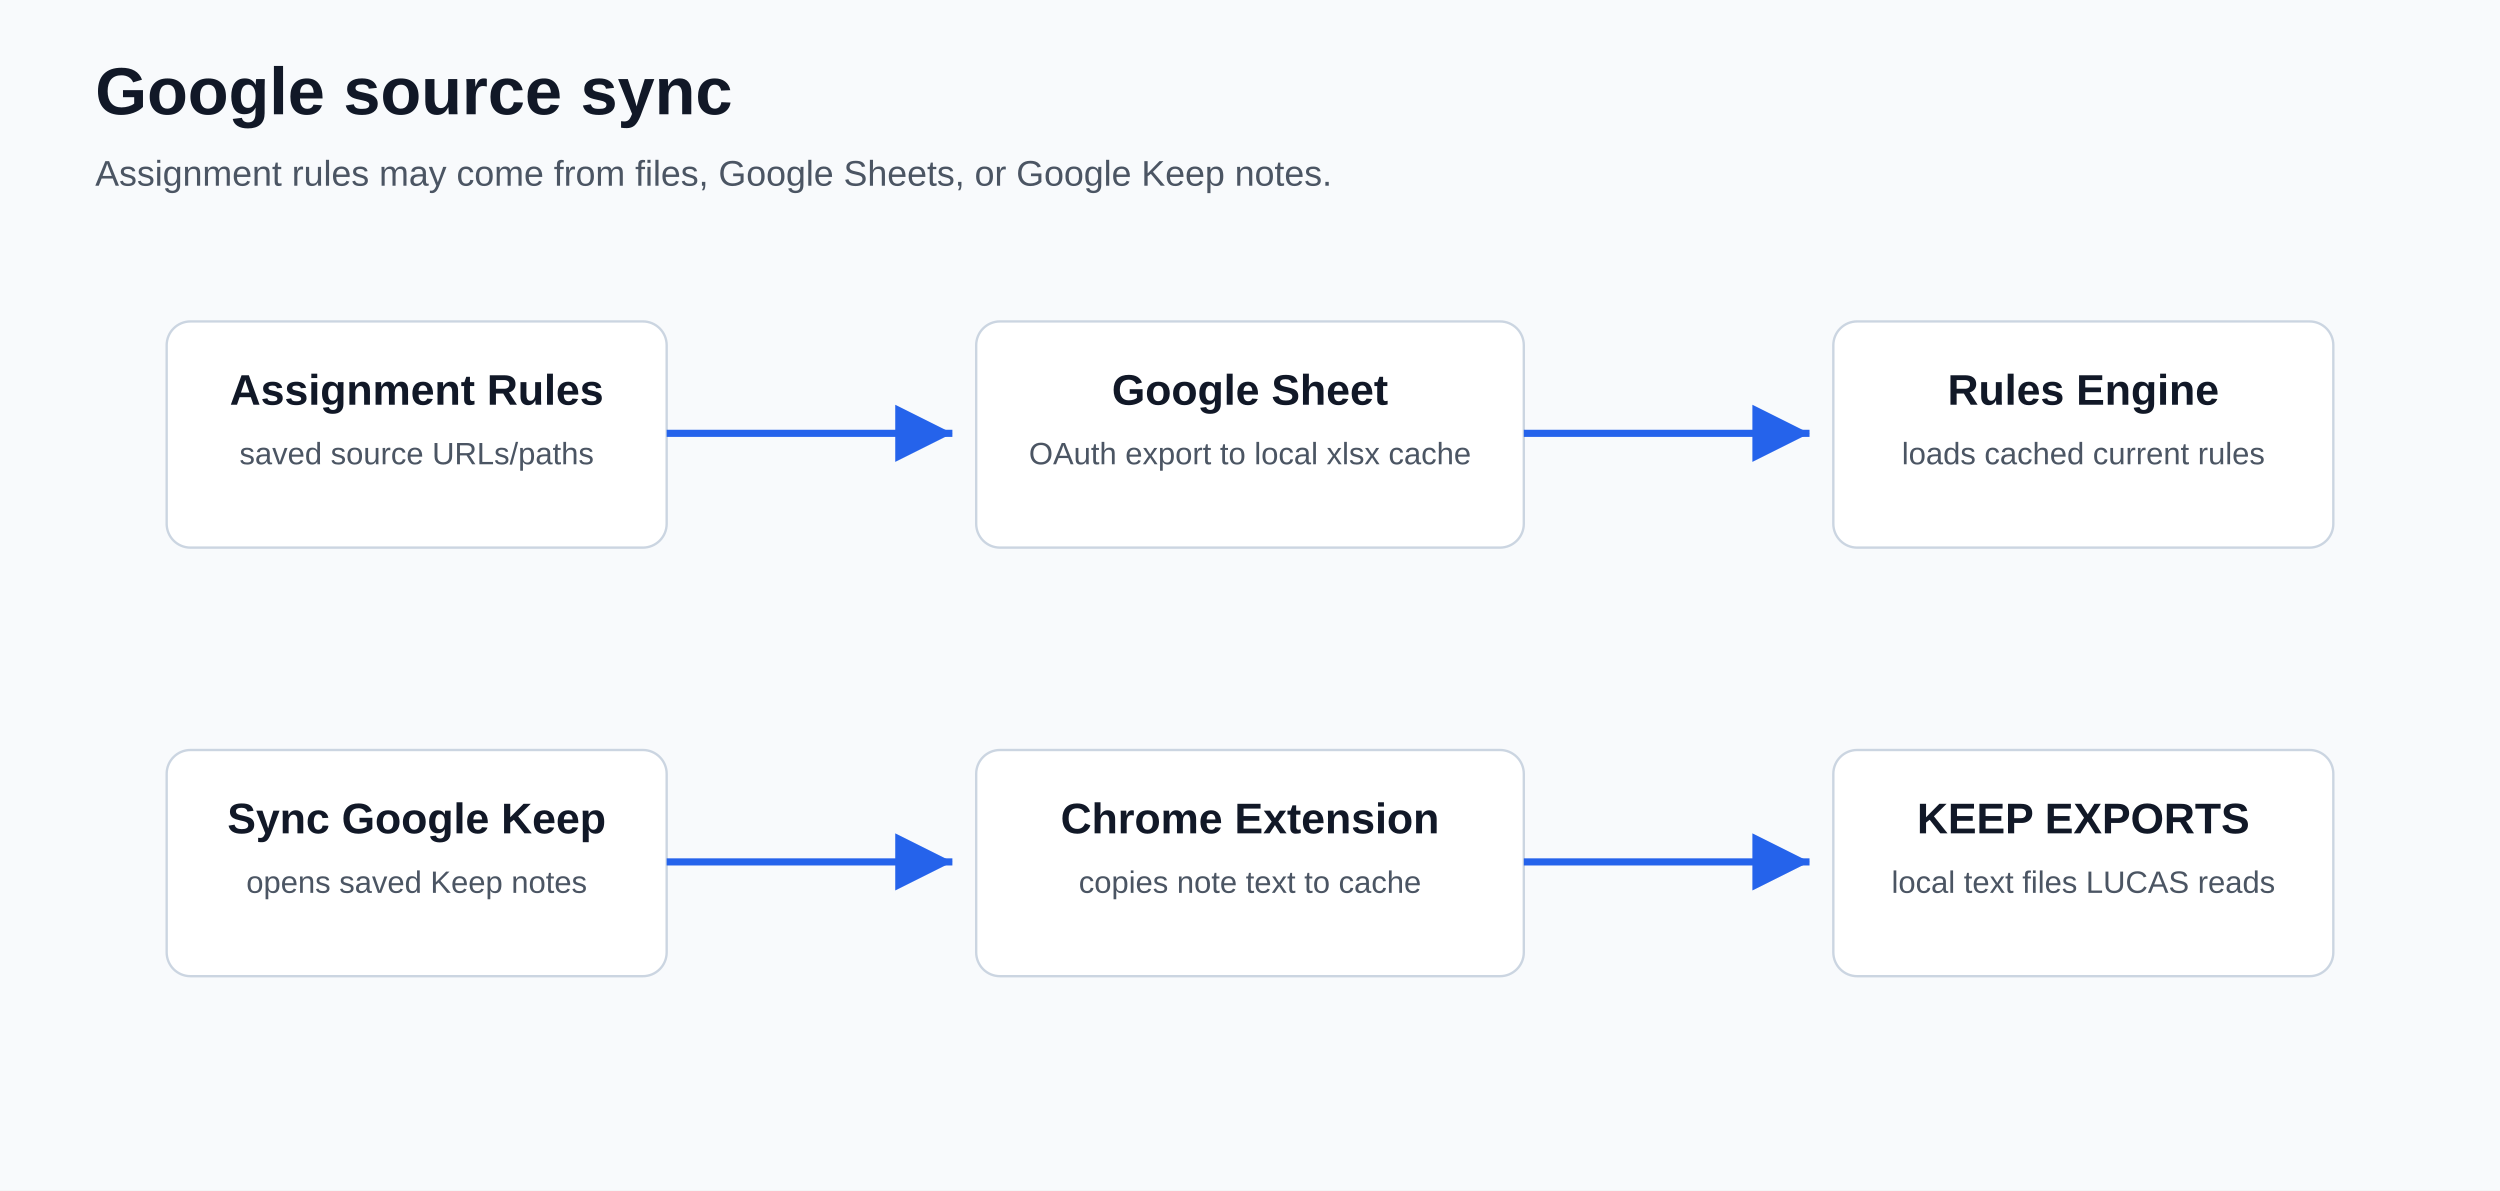
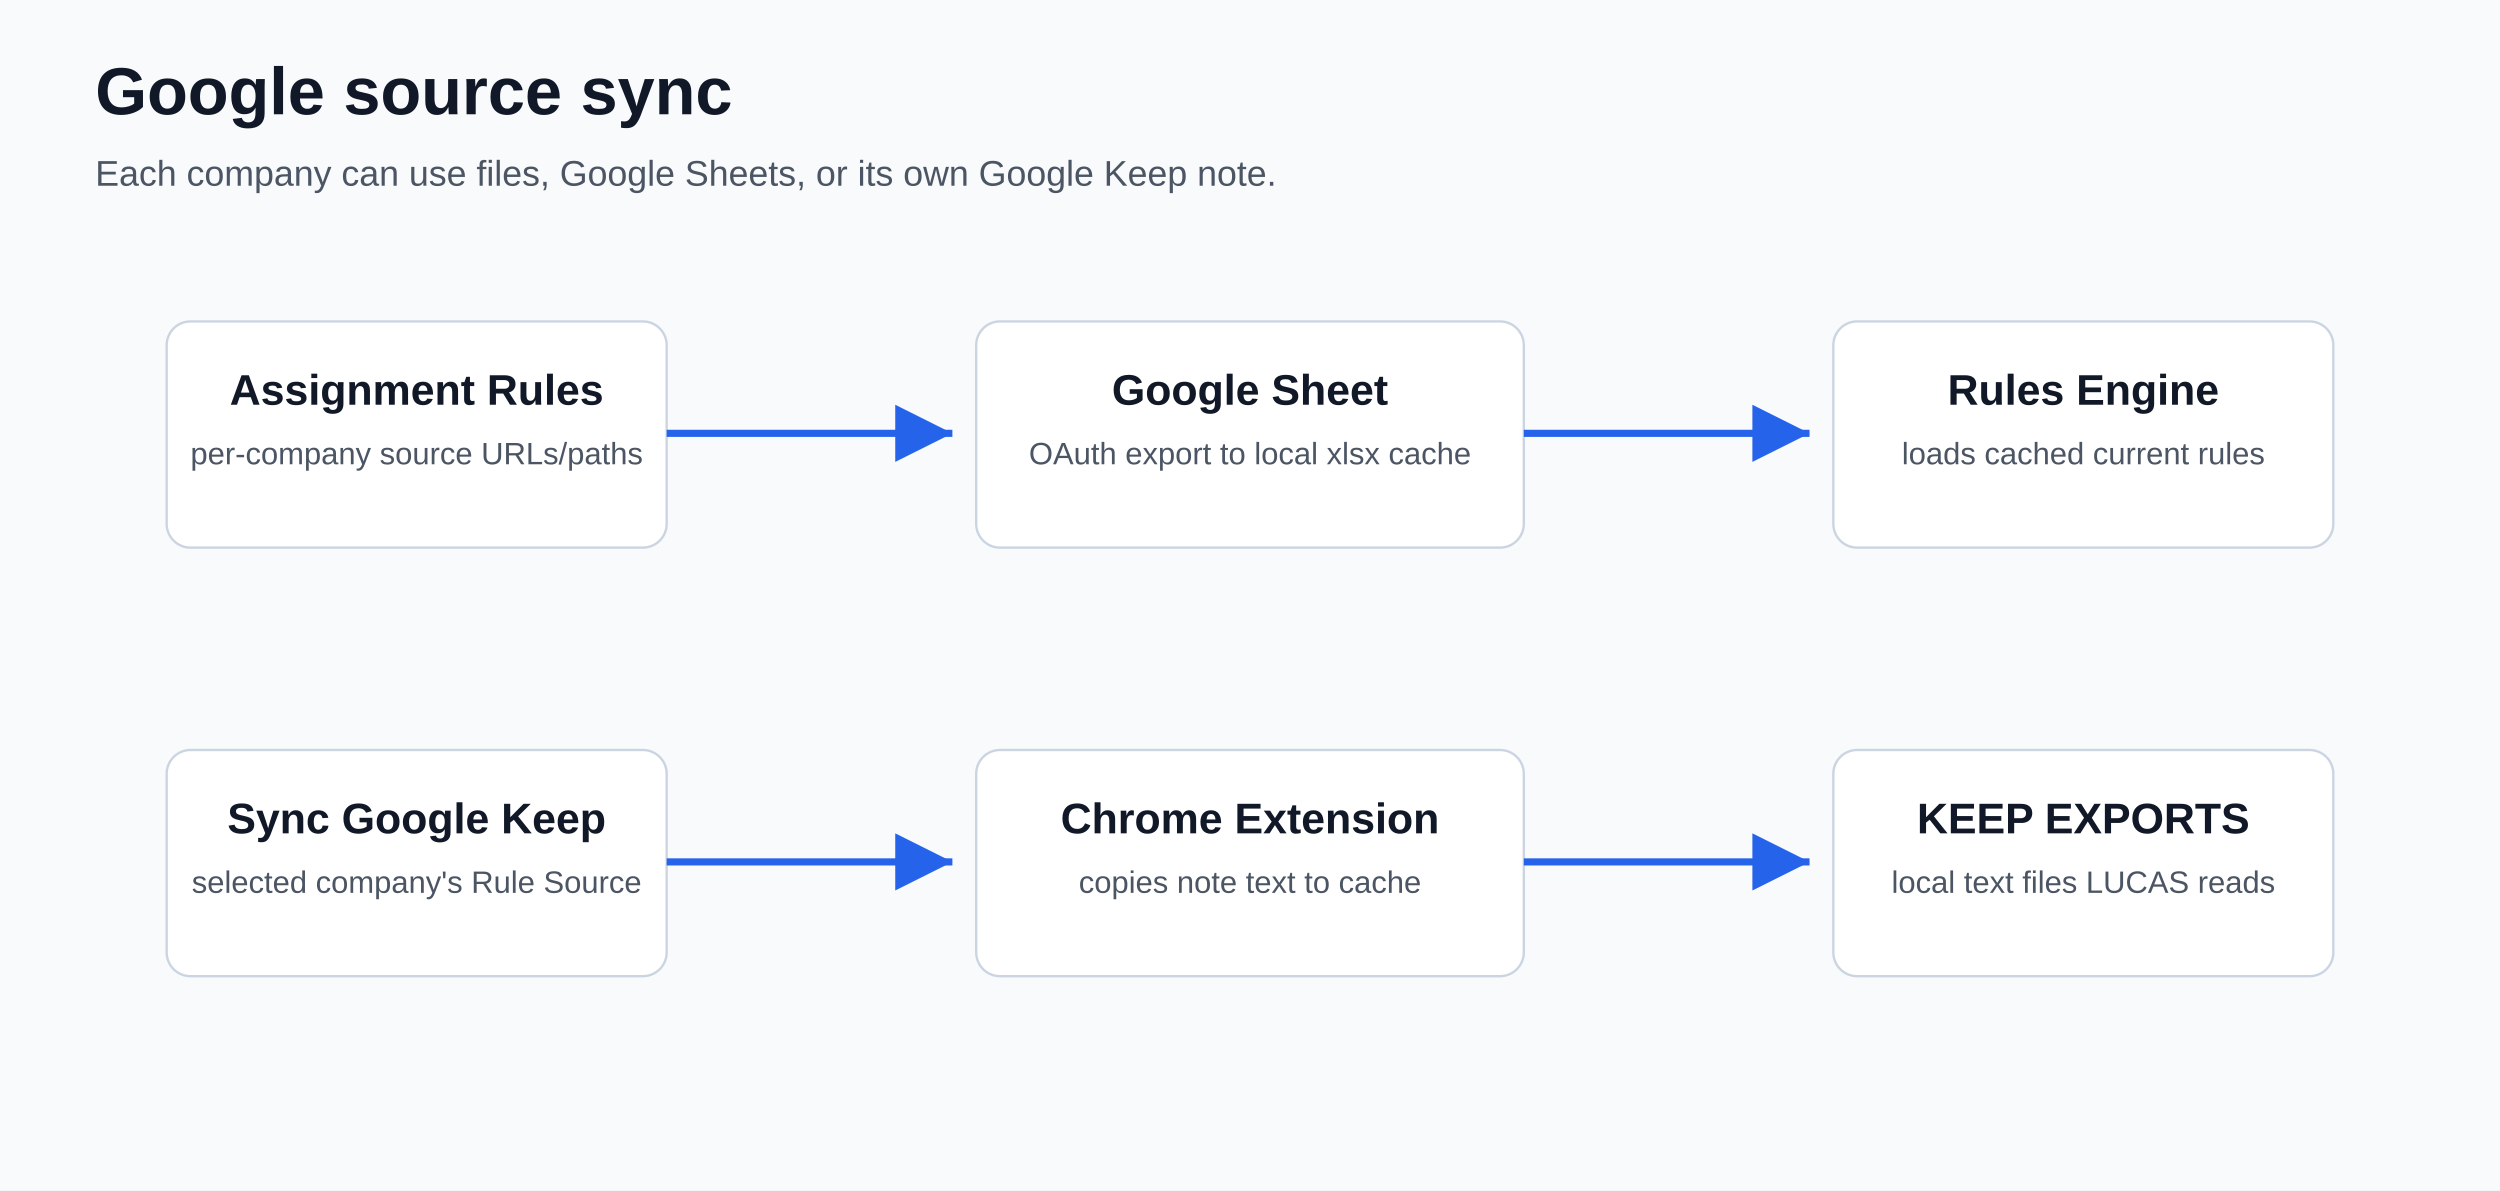
<svg xmlns="http://www.w3.org/2000/svg" width="1050" height="500" viewBox="0 0 1050 500" role="img" aria-label="Google Sheet and Keep source sync">
  <rect width="1050" height="500" fill="#f8fafc" />
  <text x="40" y="48" font-family="Segoe UI, Arial, sans-serif" font-size="28" font-weight="700" fill="#111827">Google source sync</text>
-   <text x="40" y="78" font-family="Segoe UI, Arial, sans-serif" font-size="15" fill="#4b5563">Assignment rules may come from files, Google Sheets, or Google Keep notes.</text>
+   <text x="40" y="78" font-family="Segoe UI, Arial, sans-serif" font-size="15" fill="#4b5563">Each company can use files, Google Sheets, or its own Google Keep note.</text>
  <defs>
    <marker id="arrow3" markerWidth="12" markerHeight="12" refX="10" refY="6" orient="auto" markerUnits="strokeWidth">
      <path d="M2,2 L10,6 L2,10 Z" fill="#2563eb" />
    </marker>
  </defs>
  <g font-family="Segoe UI, Arial, sans-serif">
    <rect x="70" y="135" width="210" height="95" rx="10" fill="#ffffff" stroke="#cbd5e1" />
    <rect x="410" y="135" width="230" height="95" rx="10" fill="#ffffff" stroke="#cbd5e1" />
    <rect x="770" y="135" width="210" height="95" rx="10" fill="#ffffff" stroke="#cbd5e1" />
    <rect x="70" y="315" width="210" height="95" rx="10" fill="#ffffff" stroke="#cbd5e1" />
    <rect x="410" y="315" width="230" height="95" rx="10" fill="#ffffff" stroke="#cbd5e1" />
    <rect x="770" y="315" width="210" height="95" rx="10" fill="#ffffff" stroke="#cbd5e1" />
    <text x="175" y="170" text-anchor="middle" font-size="18" font-weight="700" fill="#111827">Assignment Rules</text>
-     <text x="175" y="195" text-anchor="middle" font-size="13" fill="#4b5563">saved source URLs/paths</text>
+     <text x="175" y="195" text-anchor="middle" font-size="13" fill="#4b5563">per-company source URLs/paths</text>
    <text x="525" y="170" text-anchor="middle" font-size="18" font-weight="700" fill="#111827">Google Sheet</text>
    <text x="525" y="195" text-anchor="middle" font-size="13" fill="#4b5563">OAuth export to local xlsx cache</text>
    <text x="875" y="170" text-anchor="middle" font-size="18" font-weight="700" fill="#111827">Rules Engine</text>
    <text x="875" y="195" text-anchor="middle" font-size="13" fill="#4b5563">loads cached current rules</text>
    <text x="175" y="350" text-anchor="middle" font-size="18" font-weight="700" fill="#111827">Sync Google Keep</text>
-     <text x="175" y="375" text-anchor="middle" font-size="13" fill="#4b5563">opens saved Keep notes</text>
+     <text x="175" y="375" text-anchor="middle" font-size="13" fill="#4b5563">selected company's Rule Source</text>
    <text x="525" y="350" text-anchor="middle" font-size="18" font-weight="700" fill="#111827">Chrome Extension</text>
    <text x="525" y="375" text-anchor="middle" font-size="13" fill="#4b5563">copies note text to cache</text>
    <text x="875" y="350" text-anchor="middle" font-size="18" font-weight="700" fill="#111827">KEEP EXPORTS</text>
    <text x="875" y="375" text-anchor="middle" font-size="13" fill="#4b5563">local text files LUCAS reads</text>
    <line x1="280" y1="182" x2="400" y2="182" stroke="#2563eb" stroke-width="3" marker-end="url(#arrow3)" />
    <line x1="640" y1="182" x2="760" y2="182" stroke="#2563eb" stroke-width="3" marker-end="url(#arrow3)" />
    <line x1="280" y1="362" x2="400" y2="362" stroke="#2563eb" stroke-width="3" marker-end="url(#arrow3)" />
    <line x1="640" y1="362" x2="760" y2="362" stroke="#2563eb" stroke-width="3" marker-end="url(#arrow3)" />
  </g>
</svg>
